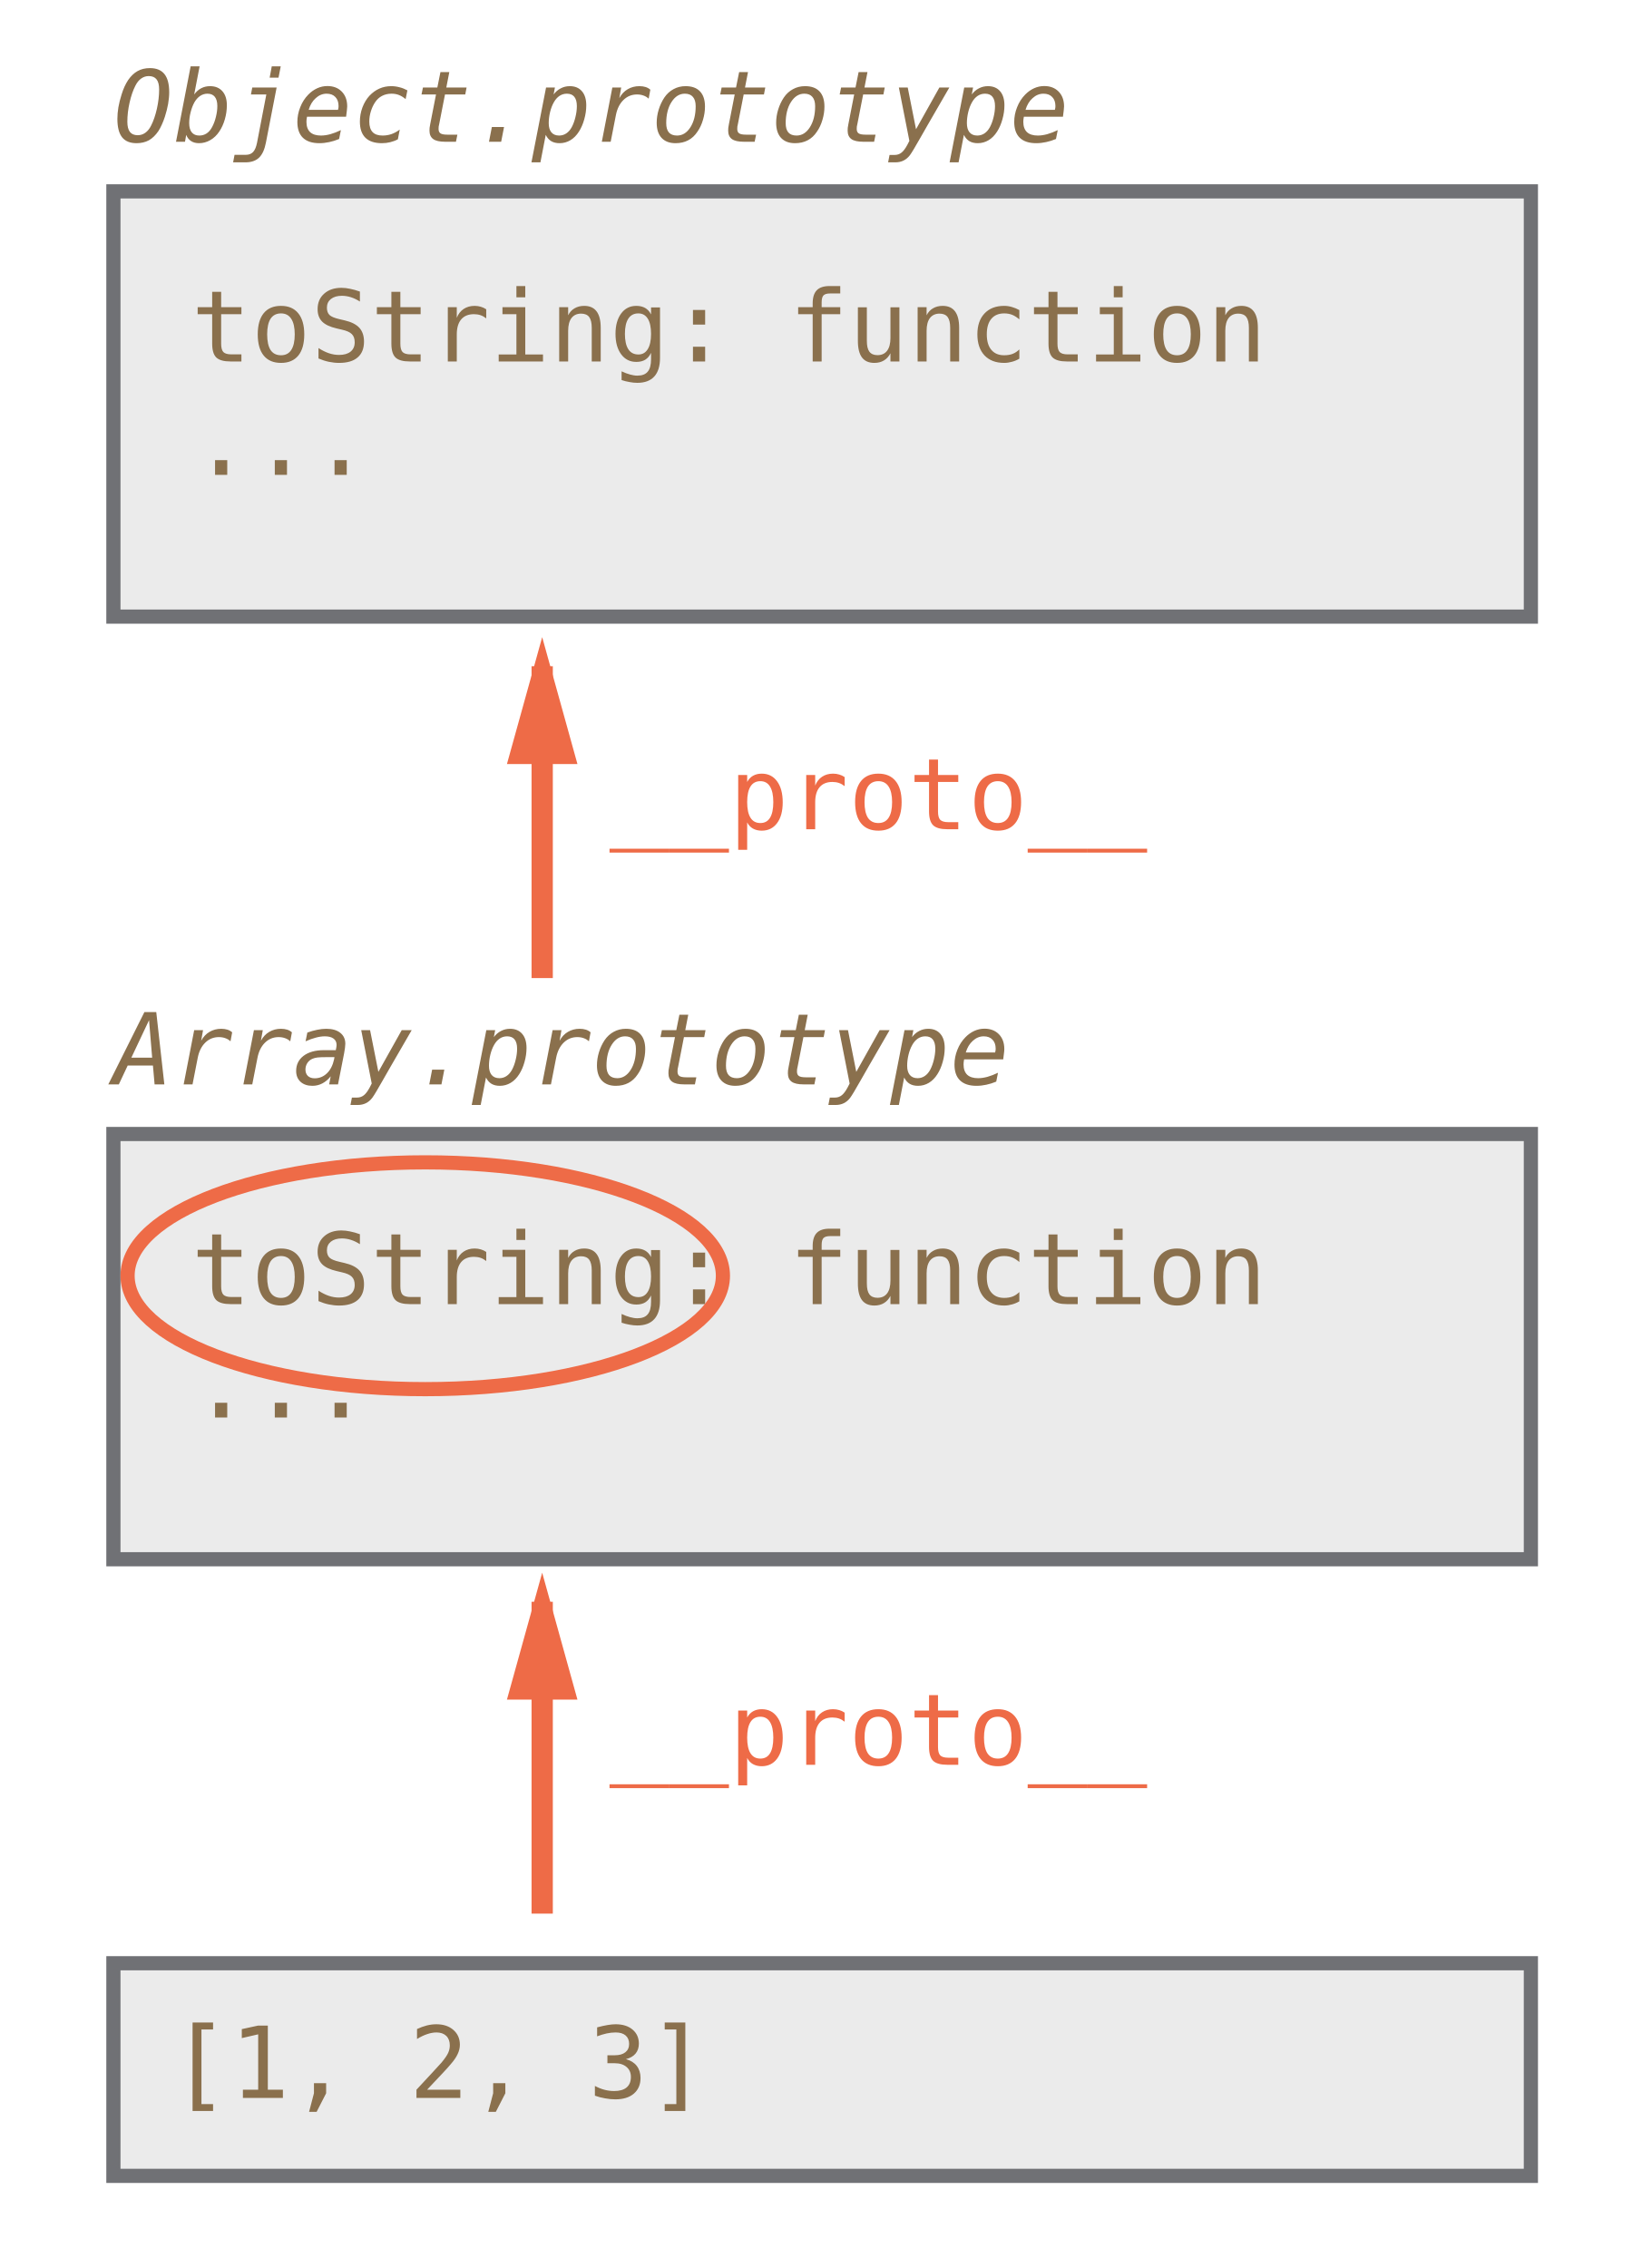
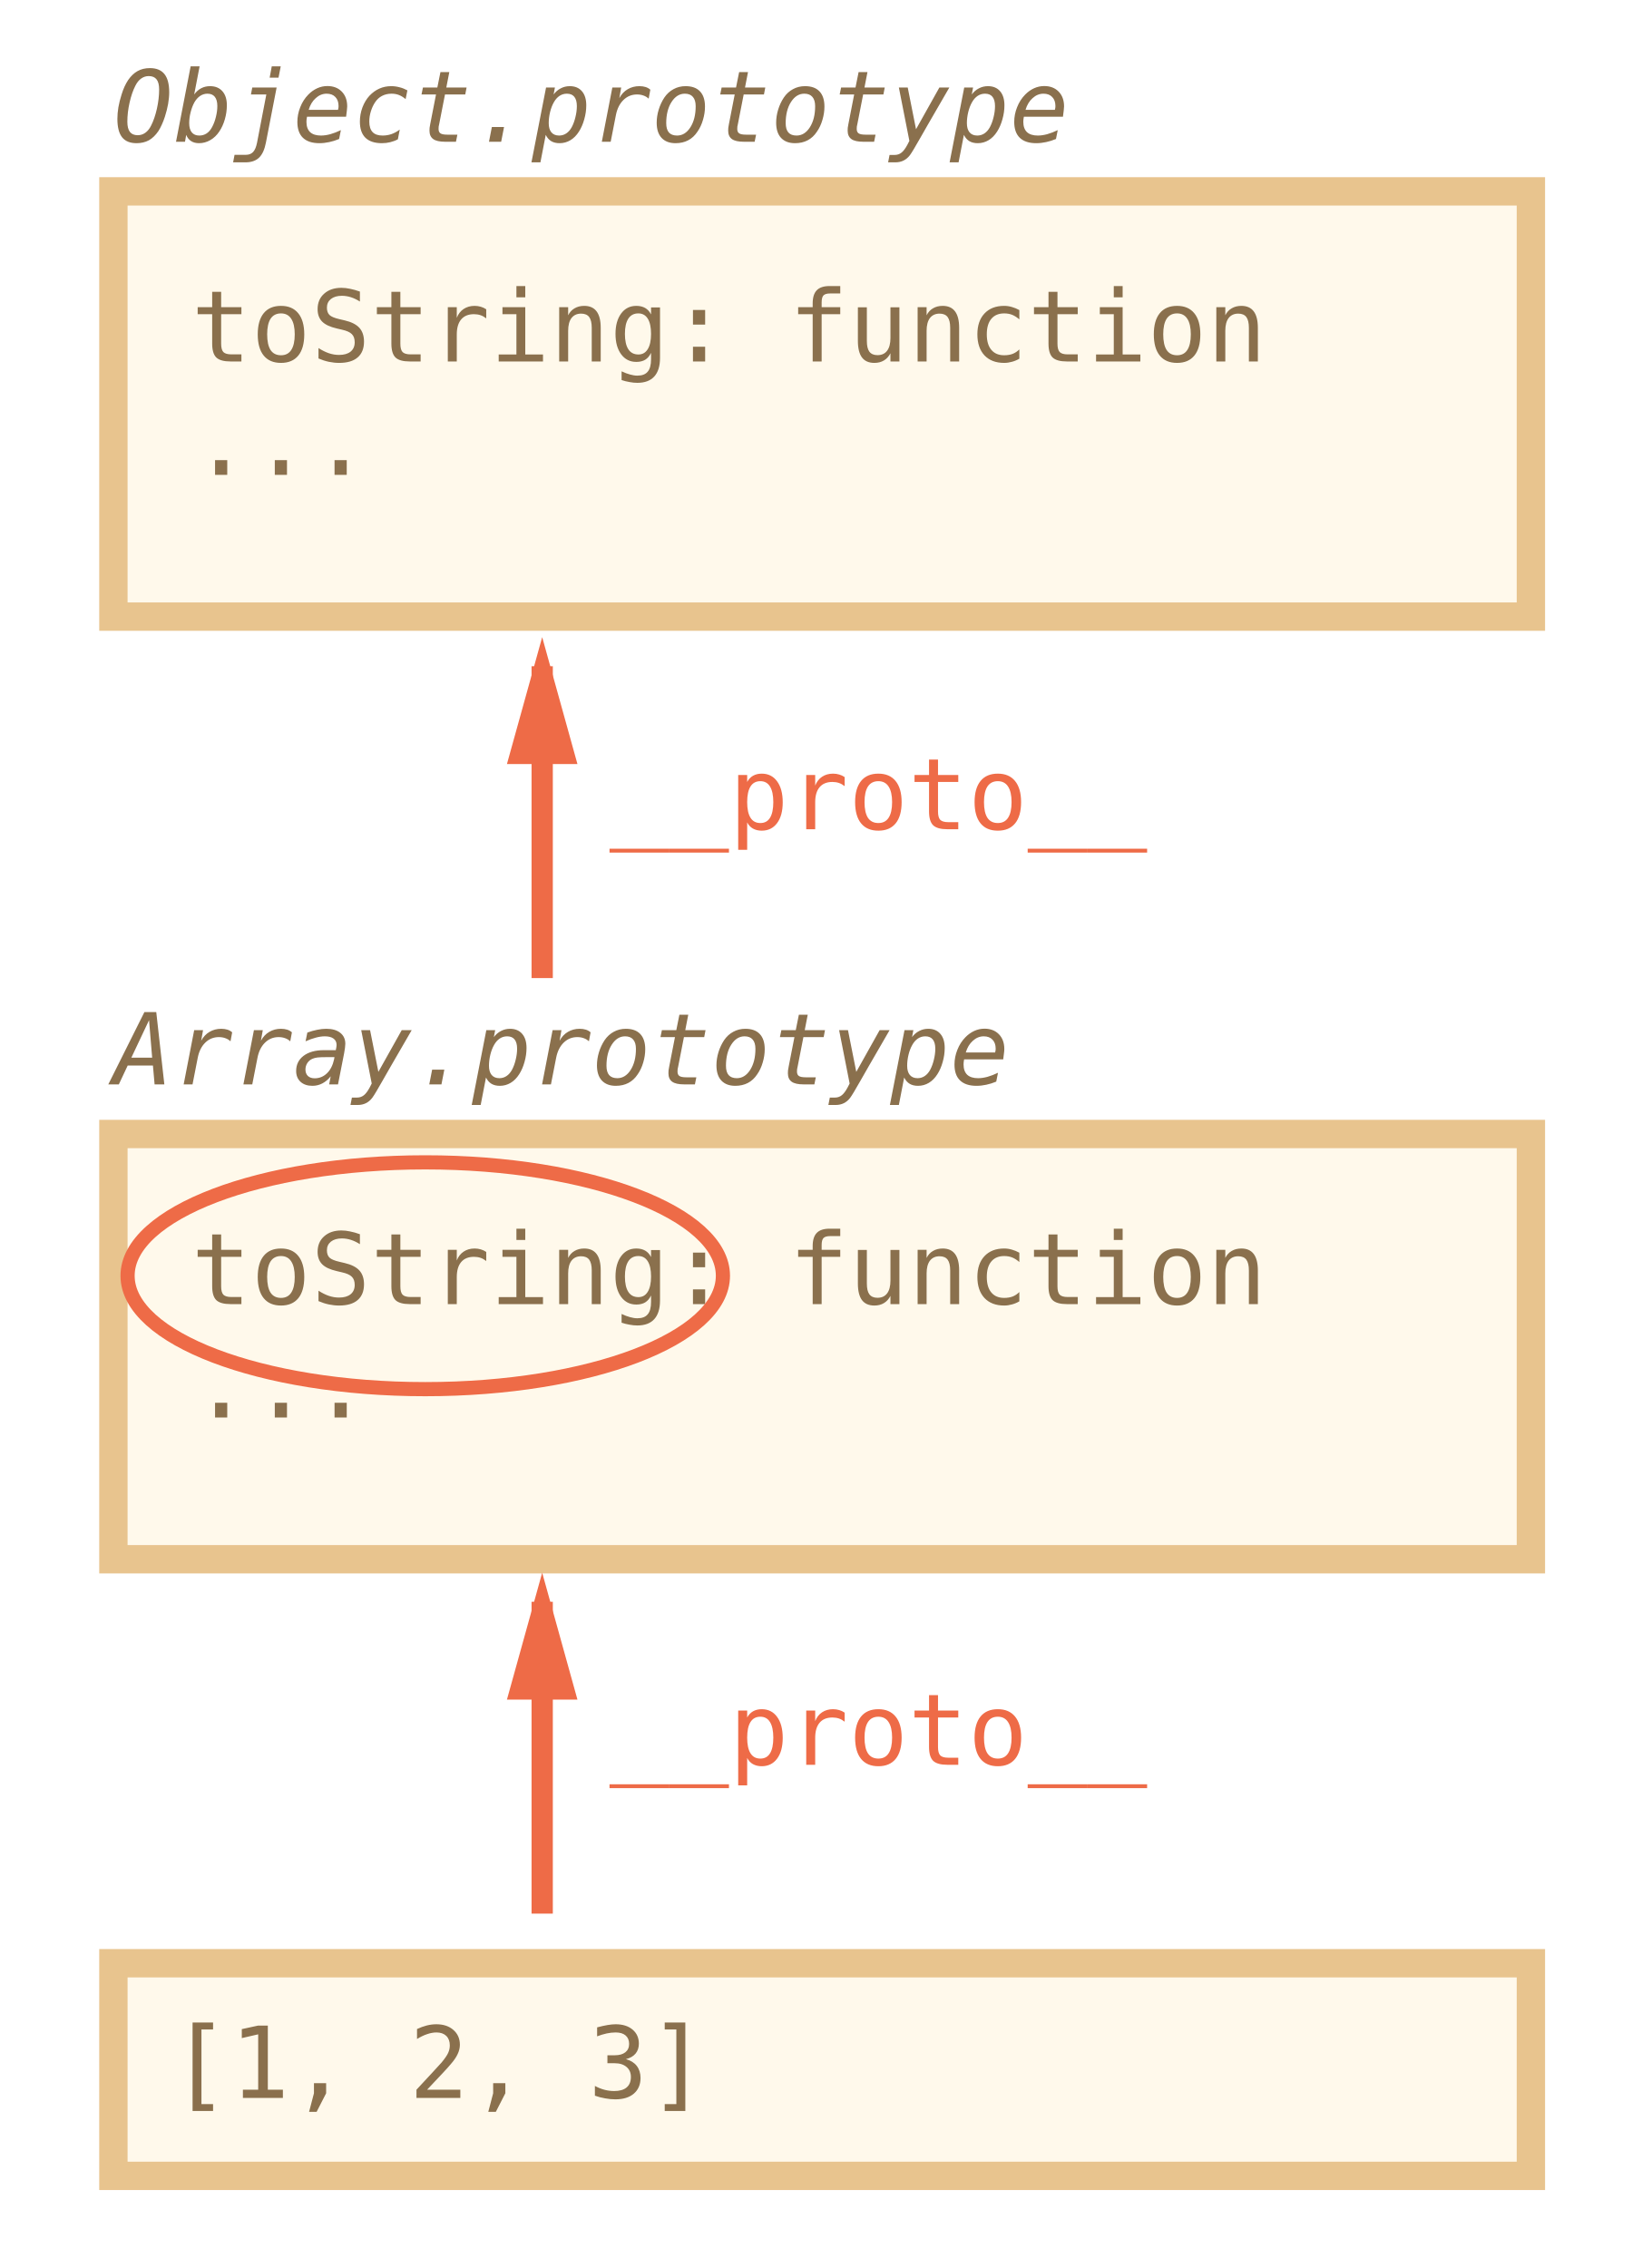
<svg xmlns="http://www.w3.org/2000/svg" width="233px" height="320px" viewBox="0 0 233 320" version="1.1">
  <defs />
  <g id="combined" stroke="none" stroke-width="1" fill="none" fill-rule="evenodd">
    <g id="native-prototypes-array-tostring.svg">
-       <rect id="Rectangle-1" stroke="#707175" stroke-width="2" fill="#EBEBEB" x="16" y="160" width="200" height="60" />
+       <rect id="Rectangle-1" stroke="#E8C48E" stroke-width="4" fill="#FFF9EB" x="16" y="160" width="200" height="60" />
      <text id="toString:-function" font-family="Consolas" font-size="14" font-weight="normal" fill="#8A704D">
        <tspan x="27" y="184">toString: function</tspan>
        <tspan x="27" y="200">...</tspan>
      </text>
      <text id="Array.prototype" font-family="Consolas" font-size="14" font-style="italic" font-weight="normal" fill="#8A704D">
        <tspan x="16" y="153">Array.prototype</tspan>
      </text>
-       <rect id="Rectangle-1" stroke="#707175" stroke-width="2" fill="#EBEBEB" x="16" y="27" width="200" height="60" />
+       <rect id="Rectangle-1" stroke="#E8C48E" stroke-width="4" fill="#FFF9EB" x="16" y="27" width="200" height="60" />
      <text id="toString:-function" font-family="Consolas" font-size="14" font-weight="normal" fill="#8A704D">
        <tspan x="27" y="51">toString: function</tspan>
        <tspan x="27" y="67">...</tspan>
      </text>
      <text id="Object.prototype" font-family="Consolas" font-size="14" font-style="italic" font-weight="normal" fill="#8A704D">
        <tspan x="16" y="20">Object.prototype</tspan>
      </text>
-       <rect id="Rectangle-1" stroke="#707175" stroke-width="2" fill="#EBEBEB" x="16" y="277" width="200" height="30" />
+       <rect id="Rectangle-1" stroke="#E8C48E" stroke-width="4" fill="#FFF9EB" x="16" y="277" width="200" height="30" />
      <path d="M76.5,268.5 L76.5,227.5" id="Line" stroke="#EE6B47" stroke-width="3" stroke-linecap="square" fill="#EE6B47" />
      <path id="Line-decoration-1" d="M76.5,227.5 C75.45,231.28 74.55,234.52 73.5,238.3 C75.6,238.3 77.4,238.3 79.5,238.3 C78.45,234.52 77.55,231.28 76.5,227.5 C76.5,227.5 76.5,227.5 76.5,227.5 Z" stroke="#EE6B47" stroke-width="3" stroke-linecap="square" fill="#EE6B47" />
      <text id="__proto__" font-family="Consolas" font-size="14" font-weight="normal" fill="#EE6B47">
        <tspan x="86" y="249">__proto__</tspan>
      </text>
      <path d="M76.5,136.5 L76.5,95.5" id="Line-2" stroke="#EE6B47" stroke-width="3" stroke-linecap="square" fill="#EE6B47" />
      <path id="Line-2-decoration-1" d="M76.5,95.5 C75.45,99.28 74.55,102.52 73.5,106.3 C75.6,106.3 77.4,106.3 79.5,106.3 C78.45,102.52 77.55,99.28 76.5,95.5 C76.5,95.5 76.5,95.5 76.5,95.5 Z" stroke="#EE6B47" stroke-width="3" stroke-linecap="square" fill="#EE6B47" />
      <text id="__proto__-2" font-family="Consolas" font-size="14" font-weight="normal" fill="#EE6B47">
        <tspan x="86" y="117">__proto__</tspan>
      </text>
      <ellipse id="Oval-1" stroke="#EE6B47" stroke-width="2" cx="60" cy="180" rx="42" ry="16" />
      <text id="[1,-2,-3]" font-family="Consolas" font-size="14" font-weight="normal" fill="#8A704D">
        <tspan x="24" y="296">[1, 2, 3]</tspan>
      </text>
    </g>
  </g>
</svg>
